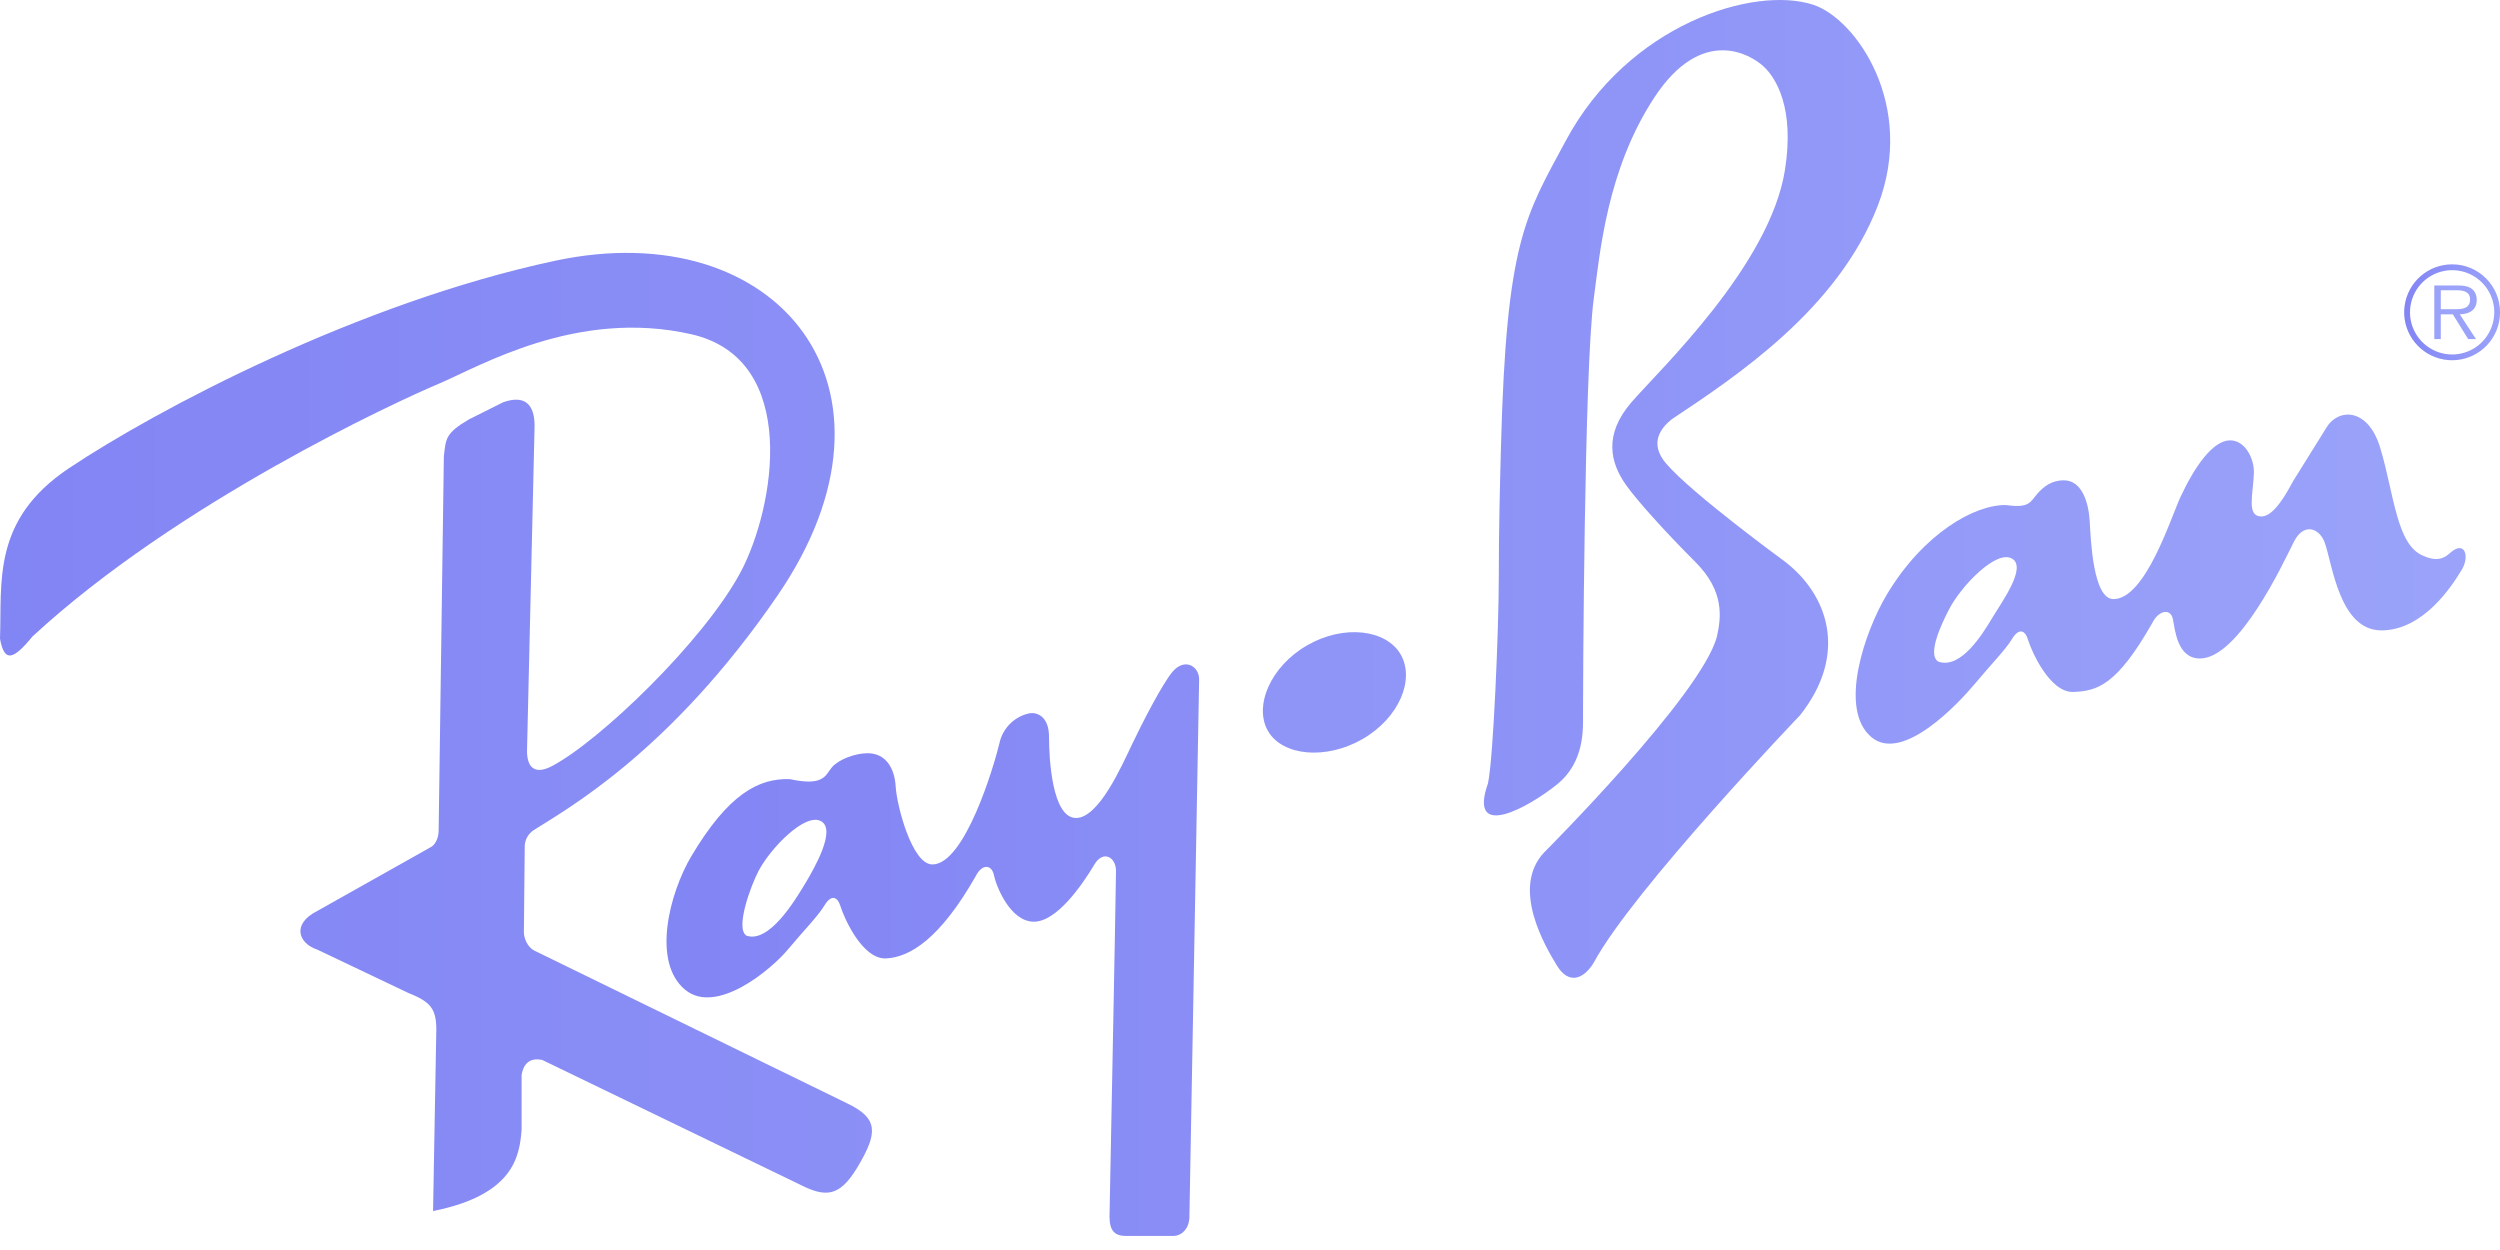
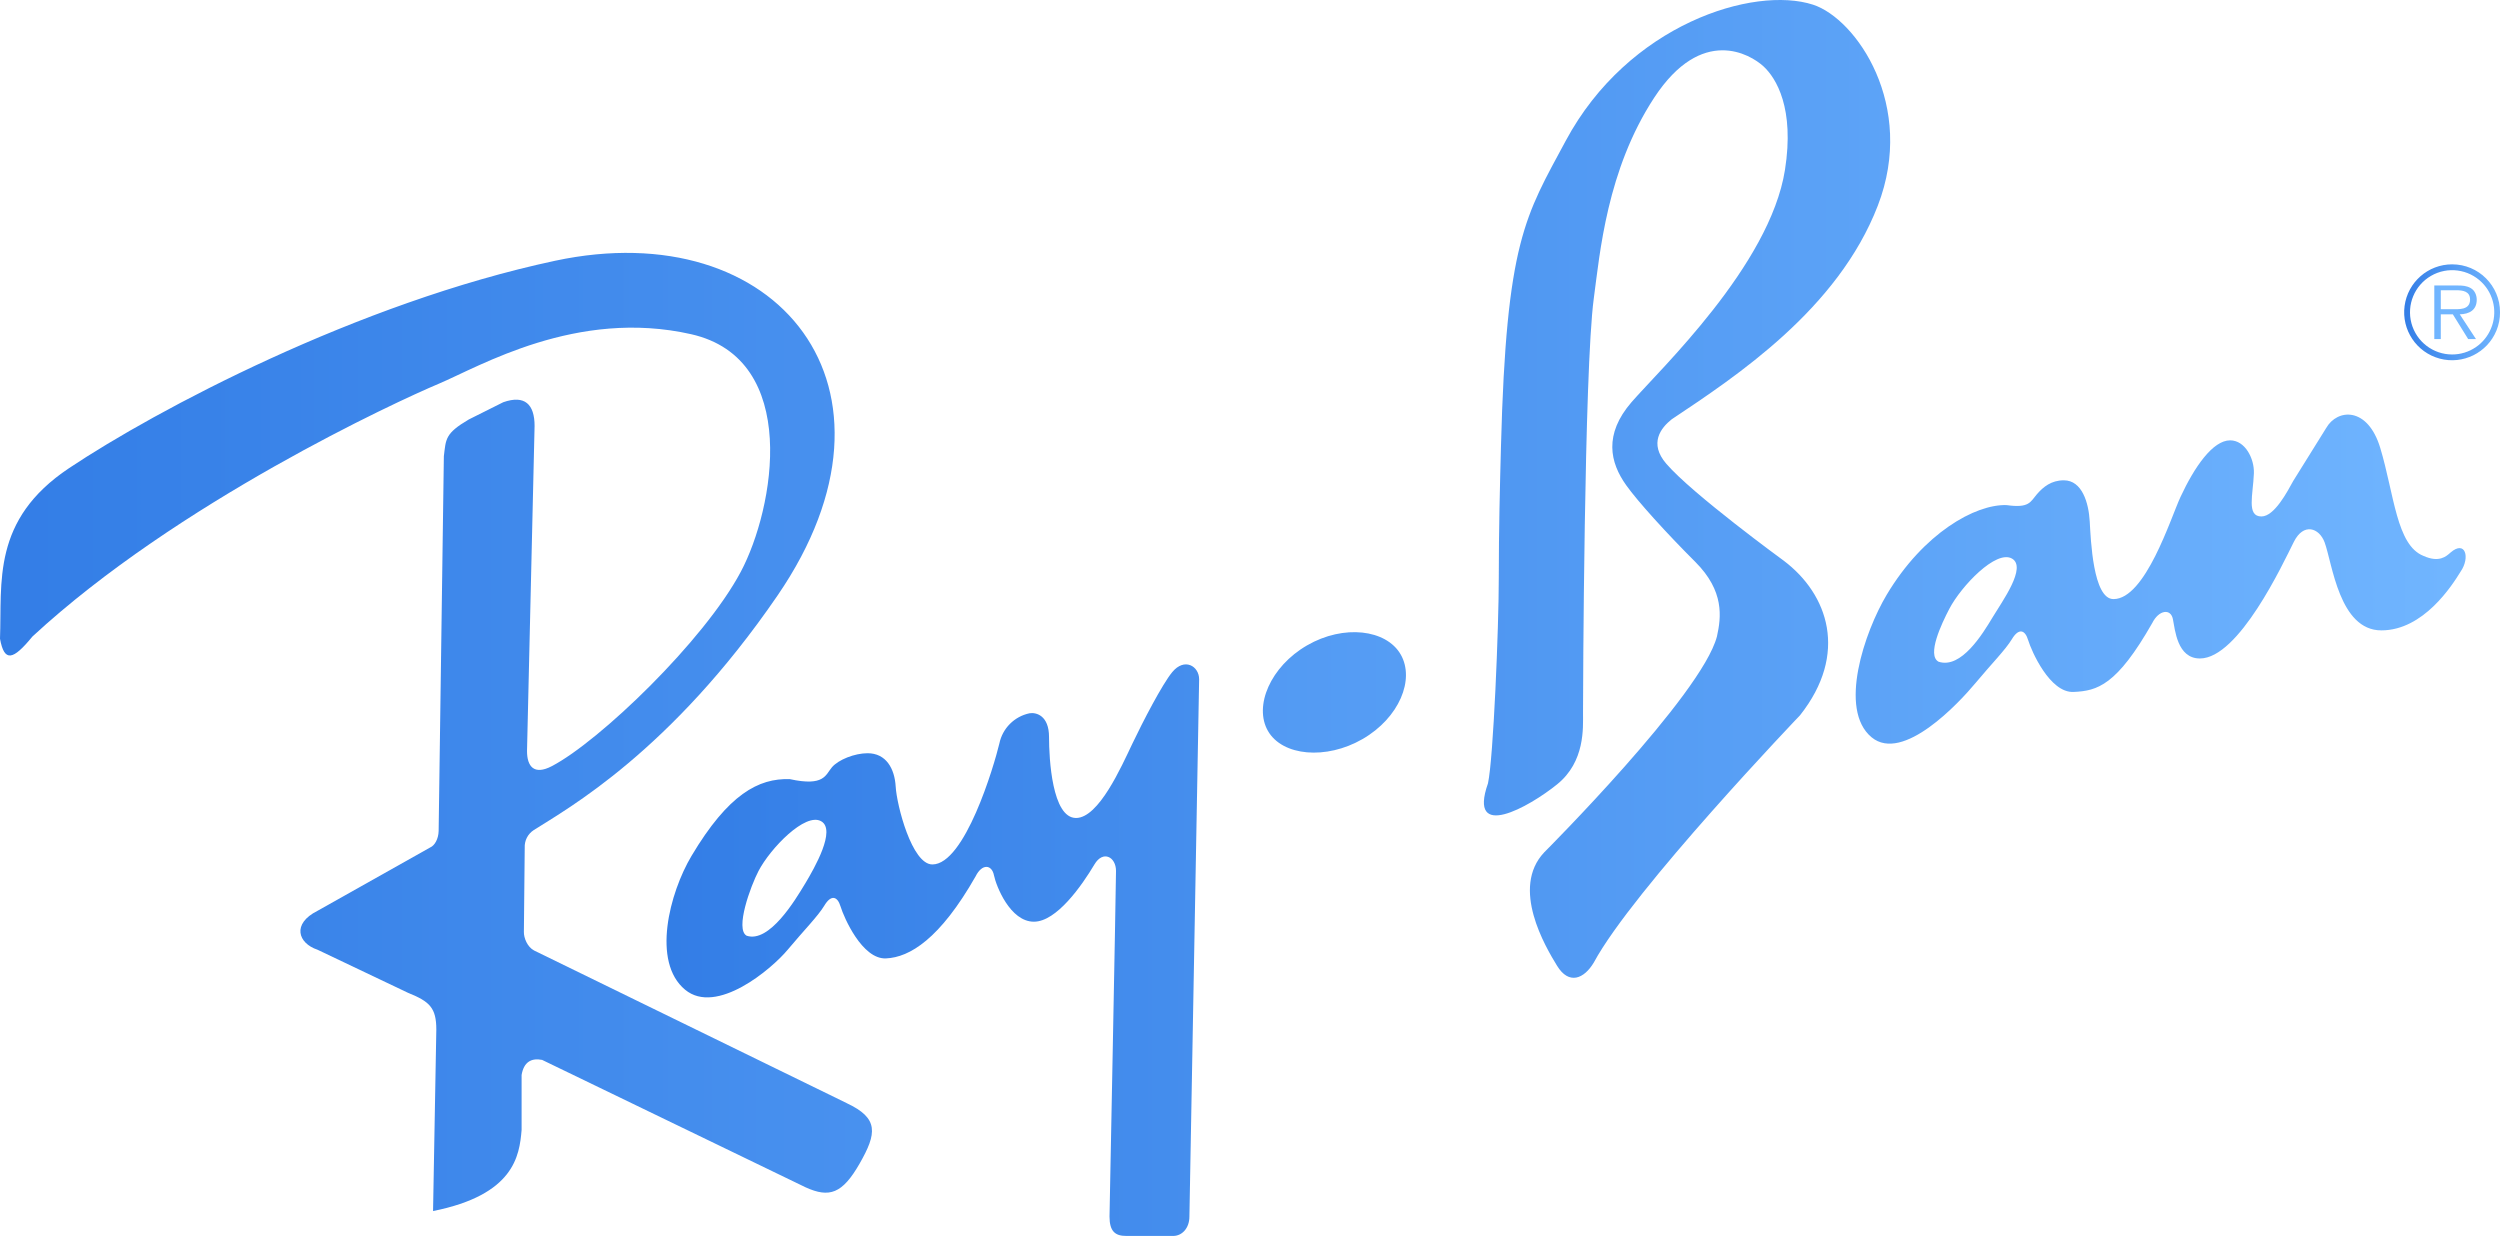
<svg xmlns="http://www.w3.org/2000/svg" width="72" height="36" fill="none">
  <path fill="url(#a)" fill-opacity=".8" fill-rule="evenodd" d="M70.623 7.613a1.381 1.381 0 1 0 1.275 1.907c.069-.168.104-.348.103-.53a1.378 1.378 0 0 0-1.378-1.377Zm0 2.596a1.214 1.214 0 1 1 .856-2.074 1.21 1.21 0 0 1 .264 1.321 1.211 1.211 0 0 1-1.12.753Z" clip-rule="evenodd" />
  <path fill="url(#b)" fill-opacity=".8" fill-rule="evenodd" d="M71.33 8.63c0-.13-.058-.268-.174-.333-.116-.068-.246-.075-.377-.075h-.671v1.543h.187v-.712h.347l.441.712h.225l-.467-.712c.275-.008.489-.12.489-.423Zm-.745.275h-.29v-.546h.441c.192 0 .402.029.402.267 0 .315-.337.279-.553.279ZM24.383 31.769l-9-4.394c-.197-.103-.299-.365-.295-.536l.024-2.426a.57.57 0 0 1 .261-.507c.963-.613 3.942-2.262 7.02-6.755 4.1-5.983 0-11.01-6.407-9.641-5.69 1.215-11.483 4.296-13.996 5.972C-.249 14.974.062 16.777 0 18.395c.124.684.373.622.933-.062 4.168-3.856 10.512-6.78 11.694-7.277 1.182-.498 3.981-2.178 7.278-1.431 3.167.717 2.397 5.023 1.43 6.842-1.057 1.99-4.073 4.883-5.442 5.598-.52.272-.715 0-.715-.435l.218-9.362c0-.622-.28-.902-.902-.684l-.995.498c-.685.404-.654.56-.716 1.057l-.15 10.792c-.006.233-.114.42-.242.475l-3.247 1.826c-.746.374-.56.934 0 1.12l2.613 1.244c.622.249.809.435.809 1.057l-.094 5.225c2.333-.466 2.488-1.586 2.55-2.333V30.96c.062-.373.28-.497.591-.435l7.589 3.67c.684.311 1.057.186 1.555-.684.497-.87.56-1.305-.374-1.741Zm13.262-13.183c-1.054.608-1.542 1.748-1.127 2.467.415.72 1.67.84 2.725.231 1.055-.61 1.512-1.717 1.096-2.437-.415-.719-1.639-.871-2.694-.261Z" clip-rule="evenodd" />
  <path fill="url(#c)" fill-opacity=".8" fill-rule="evenodd" d="M33.758 19.36c-.287.35-.84 1.415-1.151 2.068-.311.653-.964 2.13-1.617 2.13-.69 0-.778-1.71-.778-2.332 0-.622-.373-.715-.56-.684a1.121 1.121 0 0 0-.87.87c-.156.654-.996 3.484-1.93 3.484-.59 0-1.026-1.71-1.056-2.24-.031-.528-.28-.963-.81-.963-.373 0-.839.186-1.026.404-.186.218-.217.56-1.213.342-.902-.03-1.773.436-2.83 2.209-.636 1.067-1.153 3.056-.186 3.856.902.746 2.488-.591 2.954-1.151.467-.56.871-.964 1.058-1.275.186-.31.373-.28.466.031.094.311.622 1.524 1.307 1.493.684-.03 1.555-.56 2.582-2.364.186-.373.466-.342.528-.03.063.31.467 1.337 1.15 1.337.654 0 1.38-1.038 1.743-1.648.248-.42.622-.218.622.186s-.187 9.953-.187 9.953c0 .435.17.559.482.559h1.353c.248 0 .466-.217.466-.56l.28-15.473c0-.373-.42-.637-.777-.202Zm-10.575 6.096c-.28.466-1.026 1.71-1.679 1.493-.342-.187.114-1.43.342-1.866.342-.653 1.345-1.693 1.804-1.431.436.249-.187 1.337-.466 1.804Zm47.389-9.54c-.124.11-.326.296-.778.093-.777-.31-.84-1.772-1.243-3.11-.364-1.201-1.24-1.126-1.555-.575l-.949 1.524c-.171.31-.544 1.026-.918 1.026-.435 0-.24-.622-.217-1.244.015-.42-.25-.948-.684-.948-.498 0-1.026.761-1.431 1.633-.282.609-1.01 2.939-1.929 2.939-.59 0-.653-1.71-.684-2.24-.03-.528-.217-1.181-.746-1.181-.358 0-.59.186-.778.404-.186.217-.217.404-.87.31-.902-.03-2.395.81-3.453 2.582-.636 1.067-1.402 3.305-.435 4.105.902.747 2.52-.995 2.986-1.555.466-.56.87-.964 1.057-1.275.187-.311.373-.28.466.032.094.31.623 1.523 1.307 1.492.685-.03 1.244-.186 2.27-1.99.187-.373.529-.42.591-.109.063.311.125 1.135.778 1.135 1.12 0 2.388-2.724 2.706-3.359.28-.56.73-.404.886.015.222.602.42 2.535 1.633 2.535s2.037-1.29 2.285-1.695c.28-.404.135-.92-.295-.544Zm-13.187 1.866c-.28.467-.902 1.493-1.555 1.275-.342-.186.083-1.088.311-1.523.342-.654 1.345-1.709 1.804-1.447.435.25-.28 1.229-.56 1.695Zm-6.008-1.63s-2.644-1.928-3.39-2.799c-.502-.585-.156-1.026.155-1.275 1.866-1.244 4.79-3.172 5.94-6.158 1.11-2.878-.622-5.38-1.866-5.785-1.705-.553-5.319.56-7.123 3.92-1.168 2.175-1.71 2.892-1.865 8.8-.03 1.12-.063 2.396-.063 3.795 0 1.4-.155 5.194-.311 5.91-.59 1.678 1.182.683 1.99.03.81-.653.747-1.632.747-2.052 0-.53.031-9.86.31-11.943.175-1.296.375-3.701 1.742-5.785 1.37-2.084 2.768-1.244 3.142-.902.373.342.902 1.213.622 2.986-.435 2.751-3.608 5.754-4.417 6.686-.808.933-.622 1.742-.155 2.395.331.465 1.15 1.369 1.99 2.208.84.84.747 1.587.623 2.147-.436 1.679-4.977 6.22-4.977 6.22-.964 1.026.03 2.706.373 3.265.343.56.778.374 1.057-.093 1.12-2.084 5.94-7.122 5.94-7.122 1.402-1.773.81-3.484-.464-4.448Z" clip-rule="evenodd" />
  <defs>
    <linearGradient id="a" x1="69.242" x2="72.001" y1="8.994" y2="8.994" gradientUnits="userSpaceOnUse">
-       <stop stop-color="#6366F1" />
-       <stop offset="1" stop-color="#818CF8" />
+       <stop stop-color="#005de0" />
+       <stop offset="1" stop-color="#4da3ff" />
    </linearGradient>
    <linearGradient id="b" x1="0" x2="71.33" y1="21.081" y2="21.081" gradientUnits="userSpaceOnUse">
-       <stop stop-color="#6366F1" />
-       <stop offset="1" stop-color="#818CF8" />
+       <stop stop-color="#005de0" />
+       <stop offset="1" stop-color="#4da3ff" />
    </linearGradient>
    <linearGradient id="c" x1="19.195" x2="71.011" y1="17.797" y2="17.797" gradientUnits="userSpaceOnUse">
-       <stop stop-color="#6366F1" />
-       <stop offset="1" stop-color="#818CF8" />
+       <stop stop-color="#005de0" />
+       <stop offset="1" stop-color="#4da3ff" />
    </linearGradient>
  </defs>
</svg>
